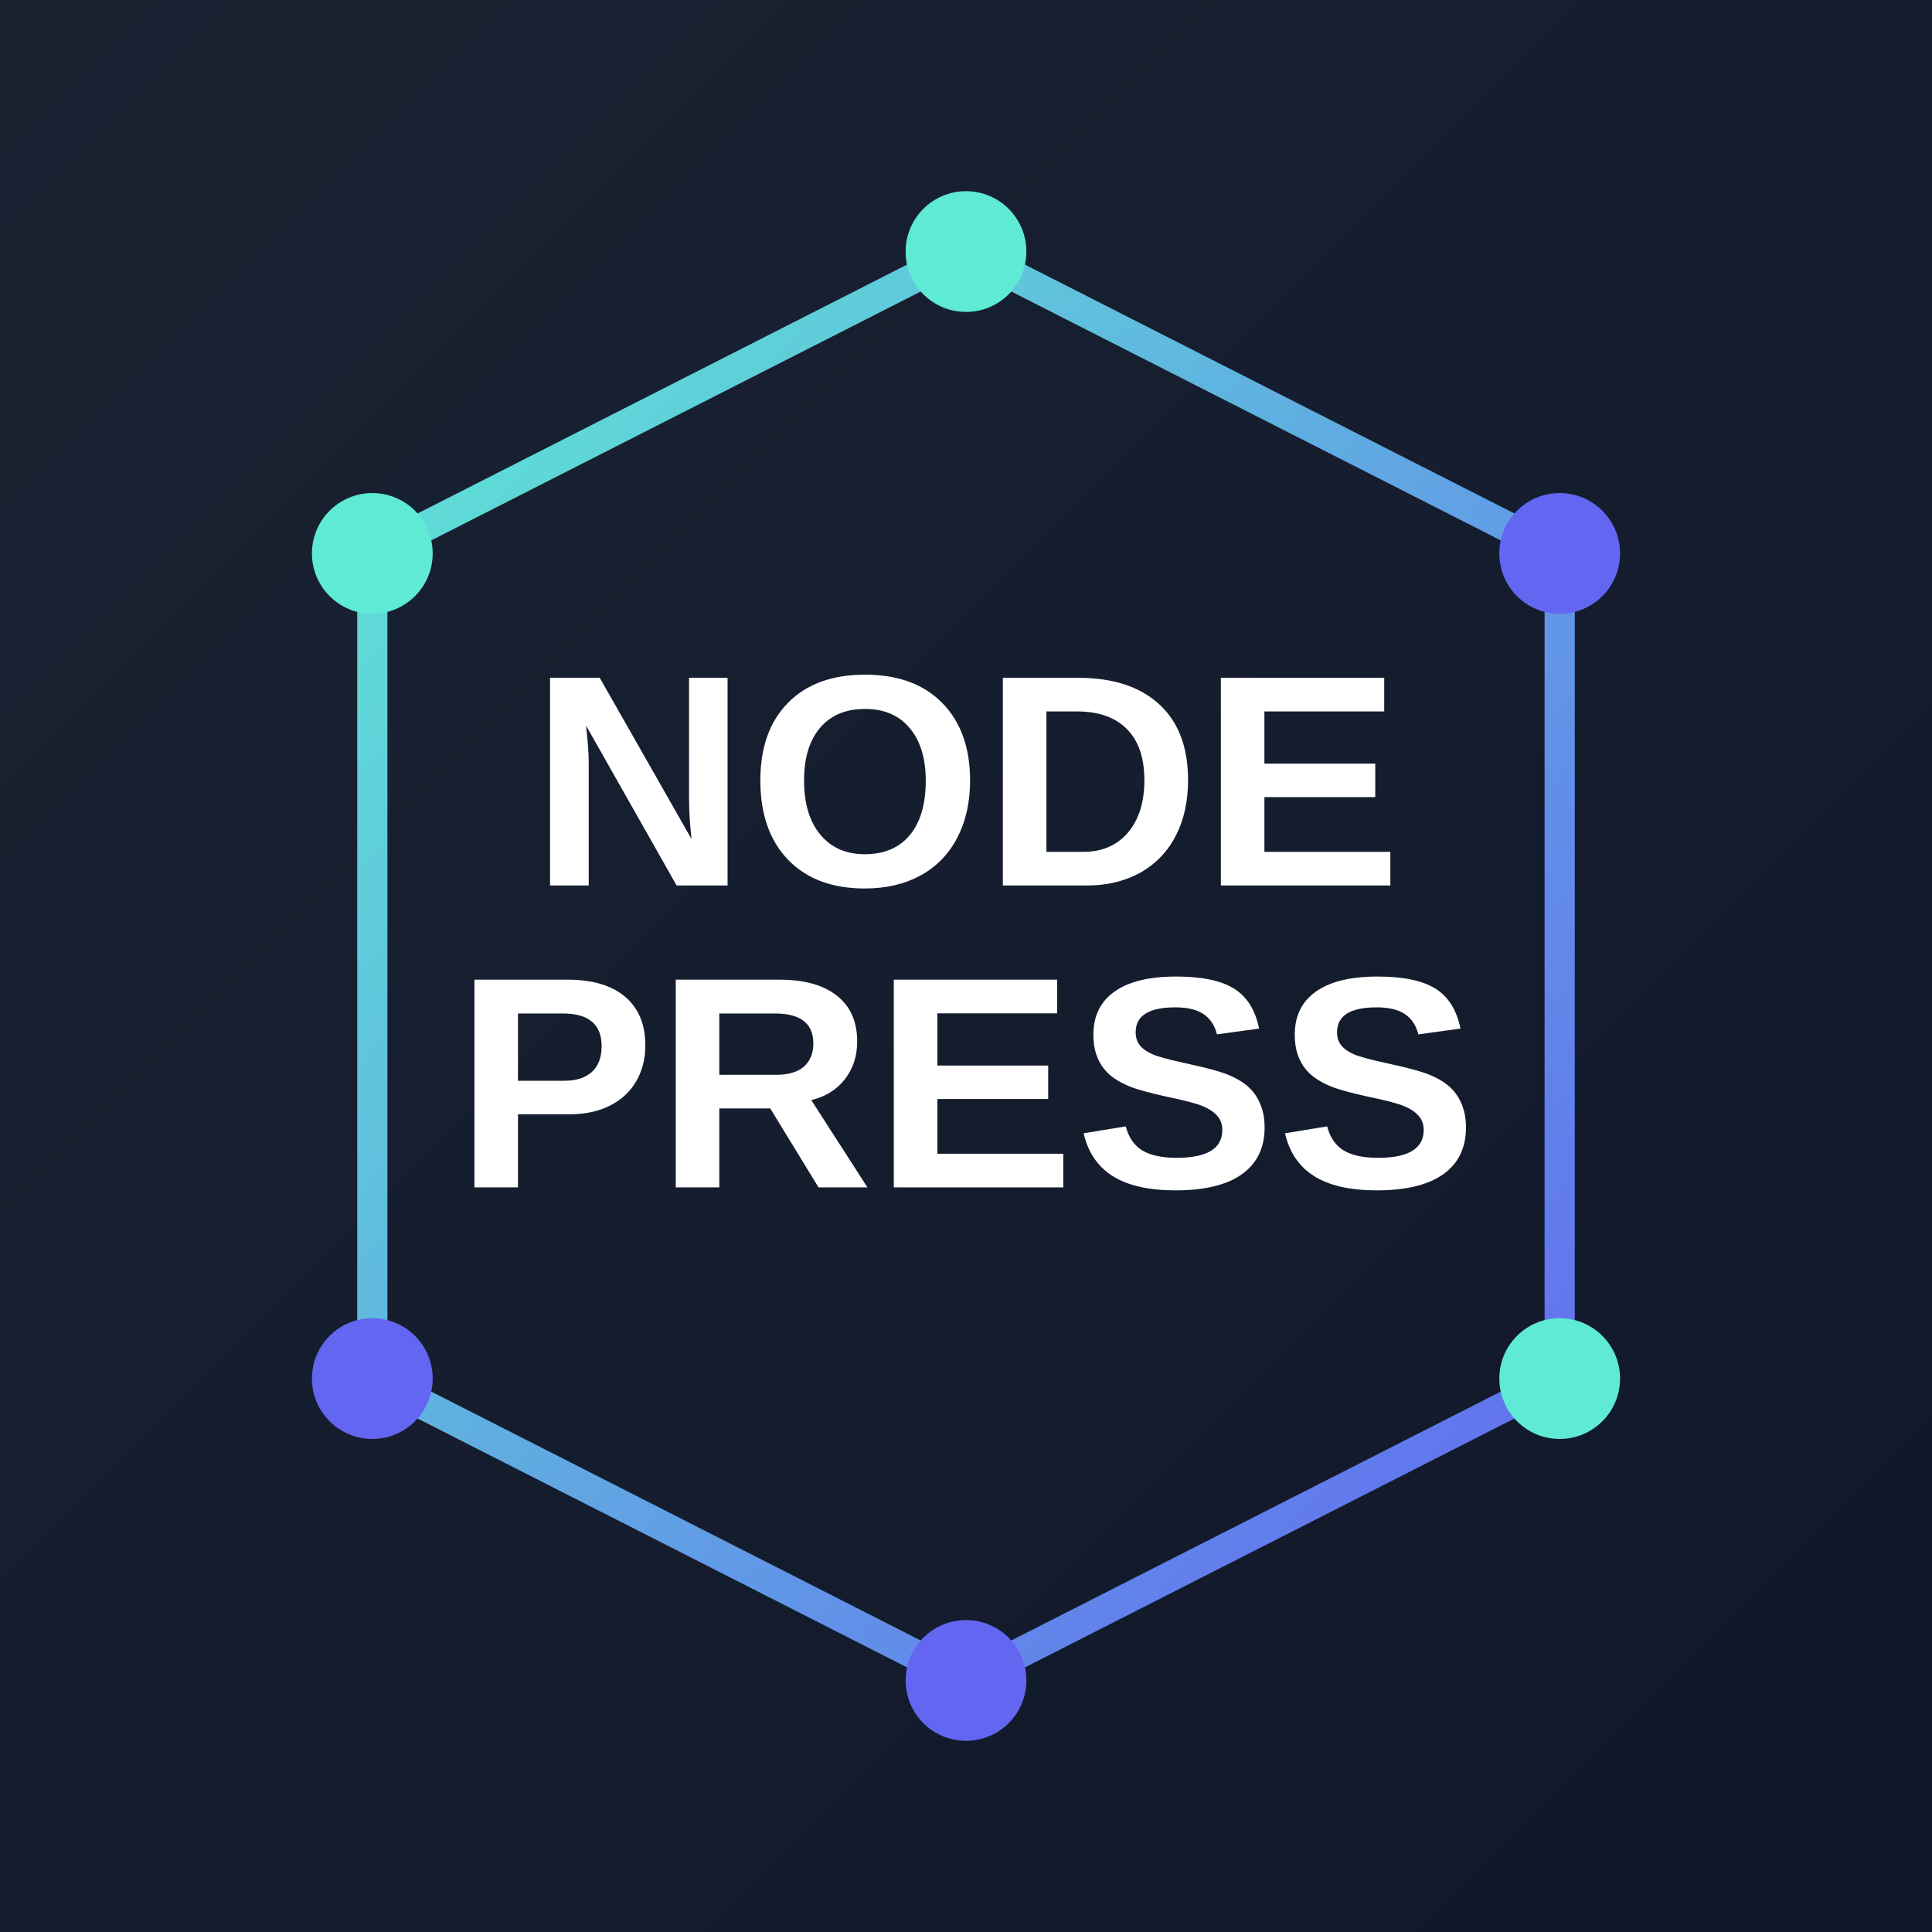
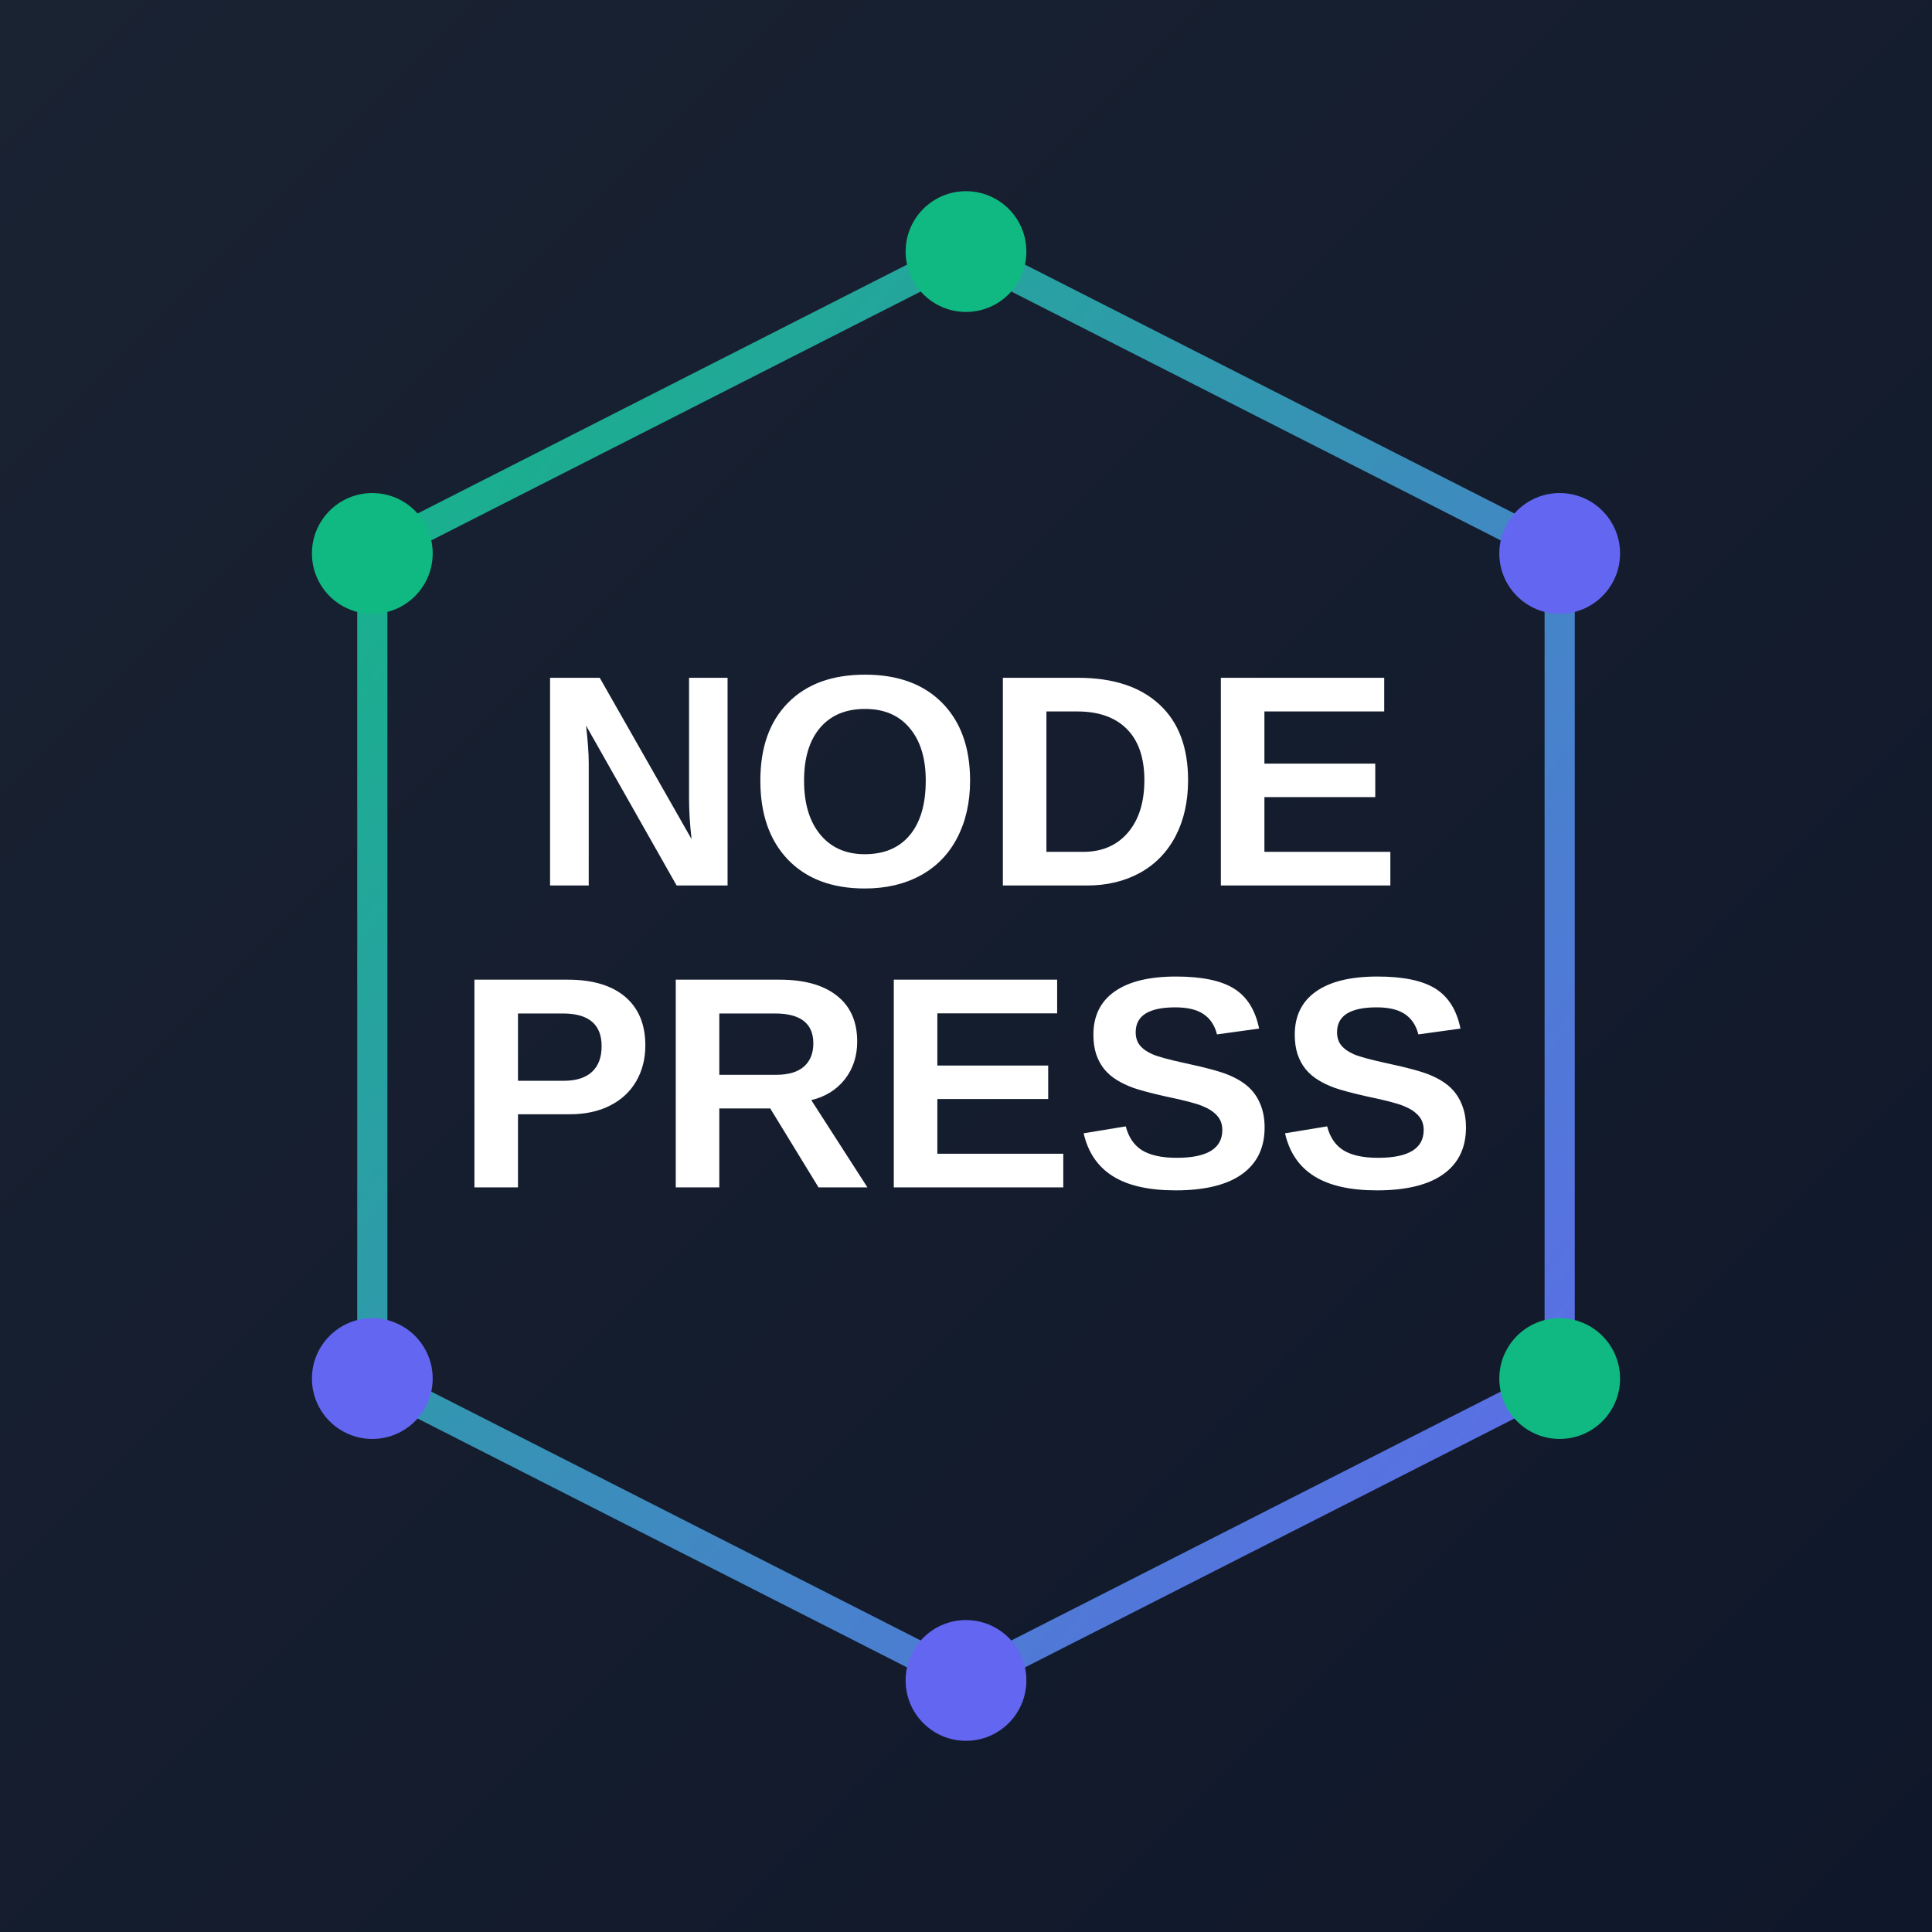
<svg xmlns="http://www.w3.org/2000/svg" viewBox="0 0 192 192" width="192" height="192">
  <defs>
    <linearGradient id="bgGrad" x1="0%" y1="0%" x2="100%" y2="100%">
      <stop offset="0%" style="stop-color:#1a2332" />
      <stop offset="100%" style="stop-color:#0f172a" />
    </linearGradient>
    <linearGradient id="hexGrad" x1="0%" y1="0%" x2="100%" y2="100%">
-       <stop offset="0%" style="stop-color:#5eead4" />
+       <stop offset="0%" style="stop-color:#10b981" />
      <stop offset="100%" style="stop-color:#6366f1" />
    </linearGradient>
  </defs>
  <rect width="192" height="192" fill="url(#bgGrad)" />
  <polygon points="96,25 155,55 155,137 96,167 37,137 37,55" fill="none" stroke="url(#hexGrad)" stroke-width="3" stroke-linejoin="round" />
-   <circle cx="96" cy="25" r="6" fill="#5eead4" />
+   <circle cx="96" cy="25" r="6" fill="#10b981" />
  <circle cx="155" cy="55" r="6" fill="#6366f1" />
-   <circle cx="155" cy="137" r="6" fill="#5eead4" />
+   <circle cx="155" cy="137" r="6" fill="#10b981" />
  <circle cx="96" cy="167" r="6" fill="#6366f1" />
  <circle cx="37" cy="137" r="6" fill="#6366f1" />
-   <circle cx="37" cy="55" r="6" fill="#5eead4" />
+   <circle cx="37" cy="55" r="6" fill="#10b981" />
  <text x="96" y="88" font-family="Arial, Helvetica, sans-serif" font-size="30" font-weight="bold" fill="#ffffff" text-anchor="middle">NODE</text>
  <text x="96" y="118" font-family="Arial, Helvetica, sans-serif" font-size="30" font-weight="bold" fill="#ffffff" text-anchor="middle">PRESS</text>
</svg>
